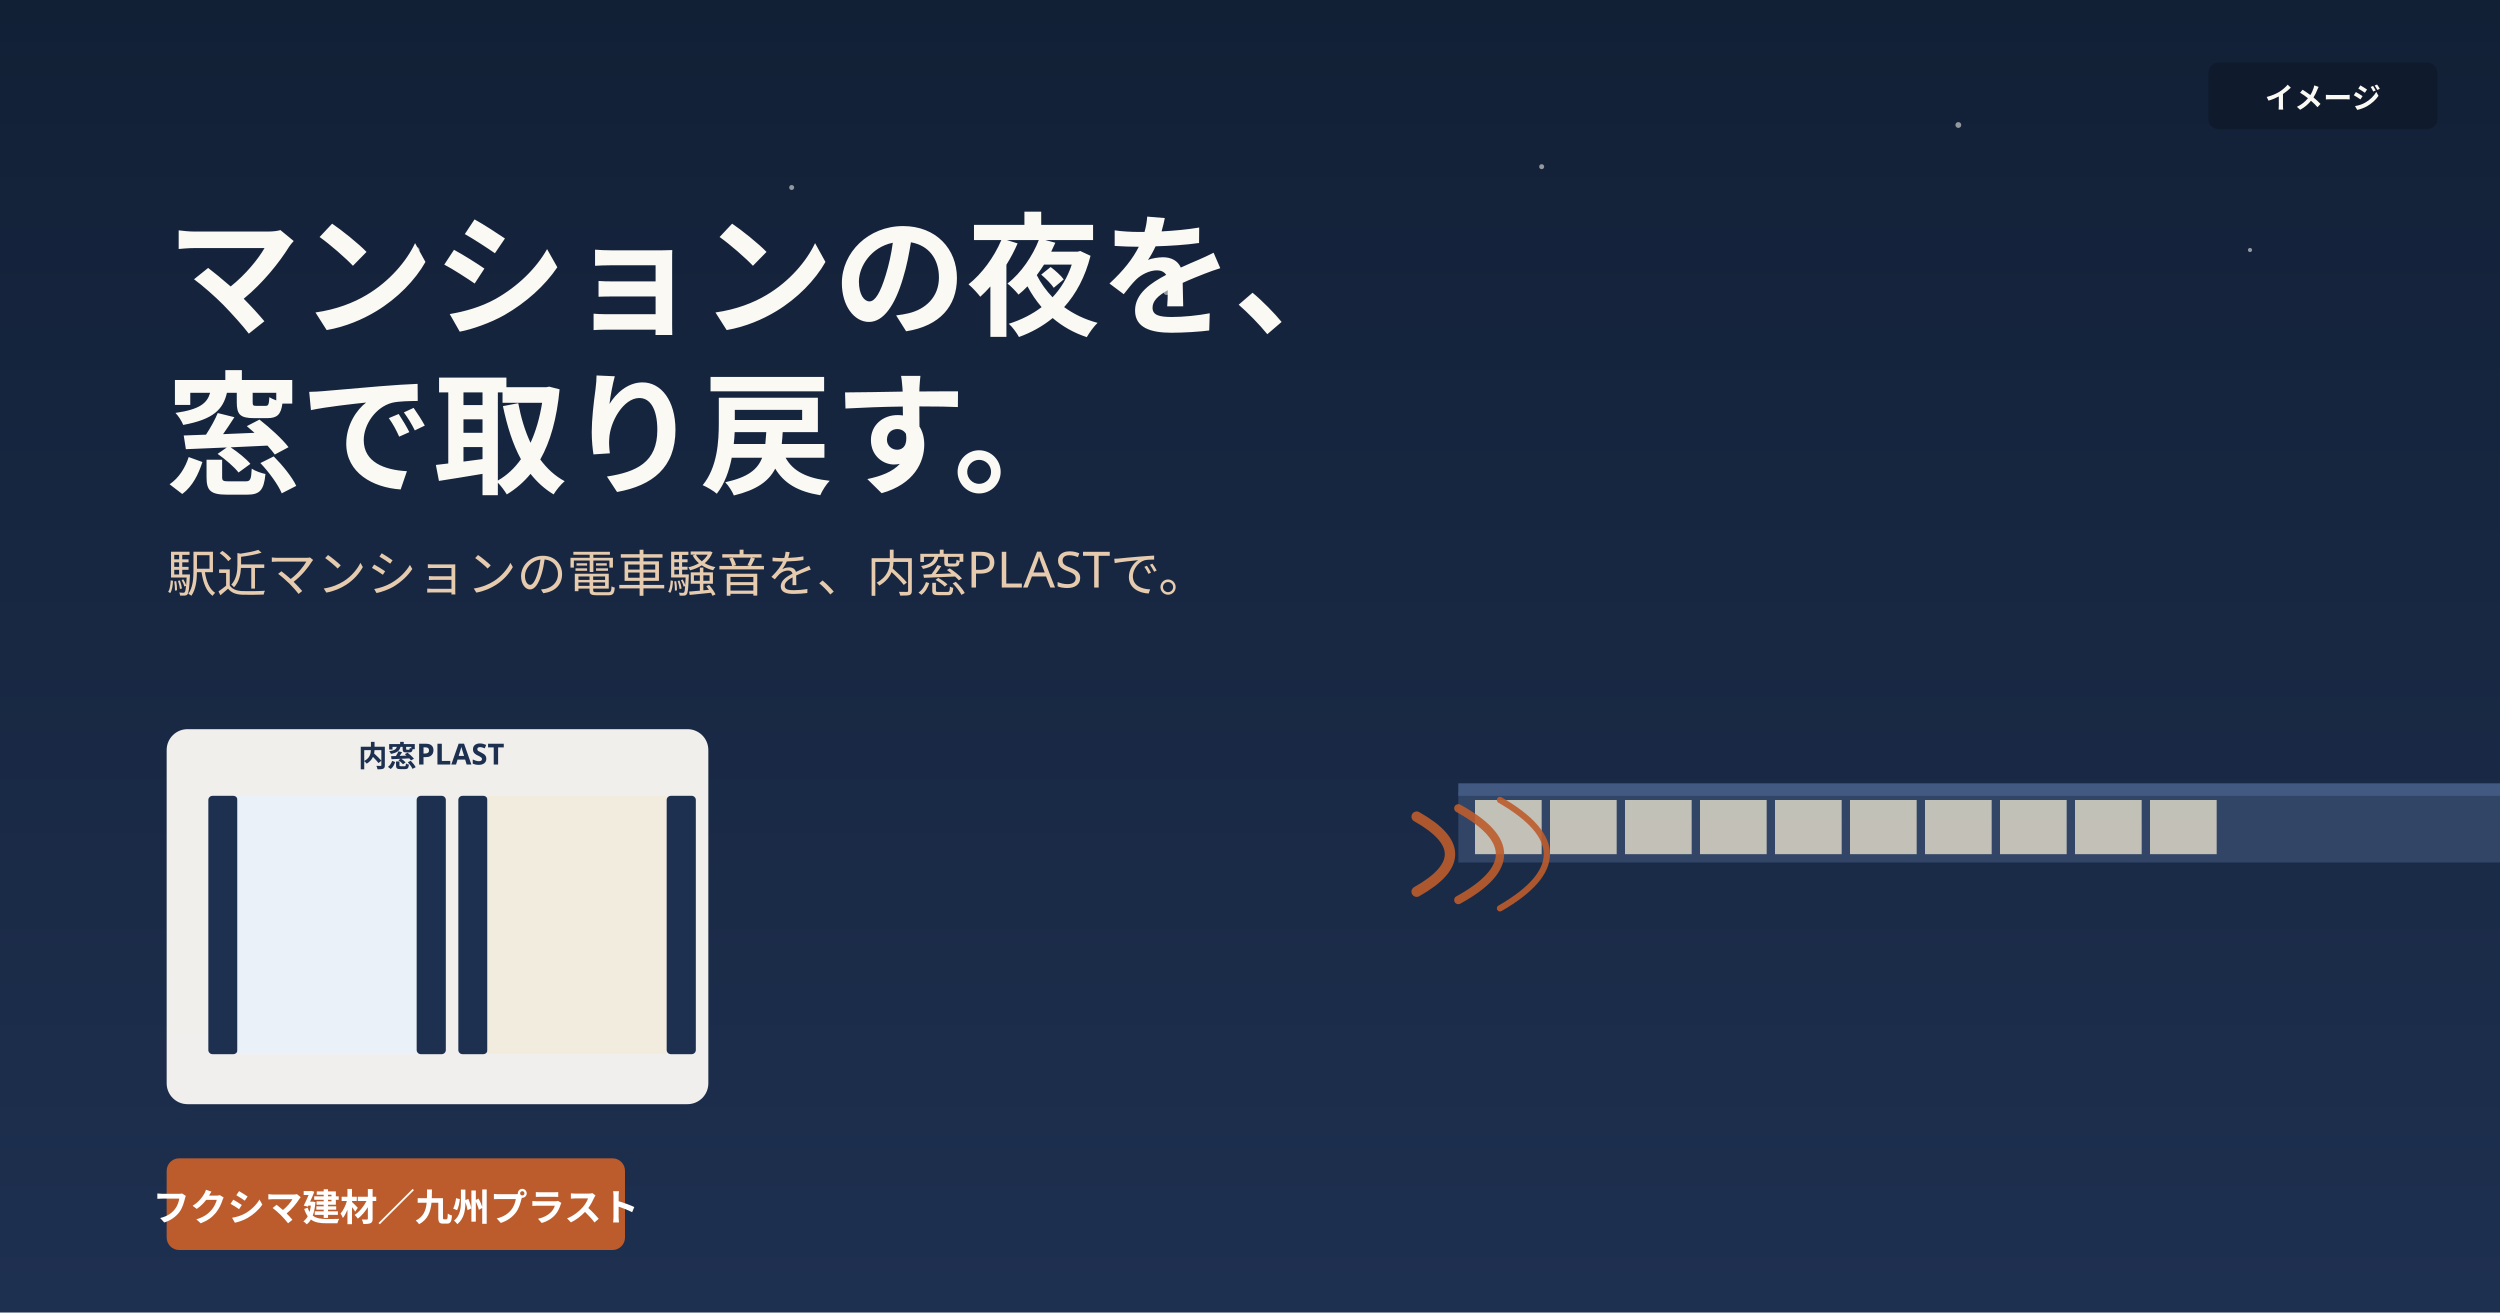
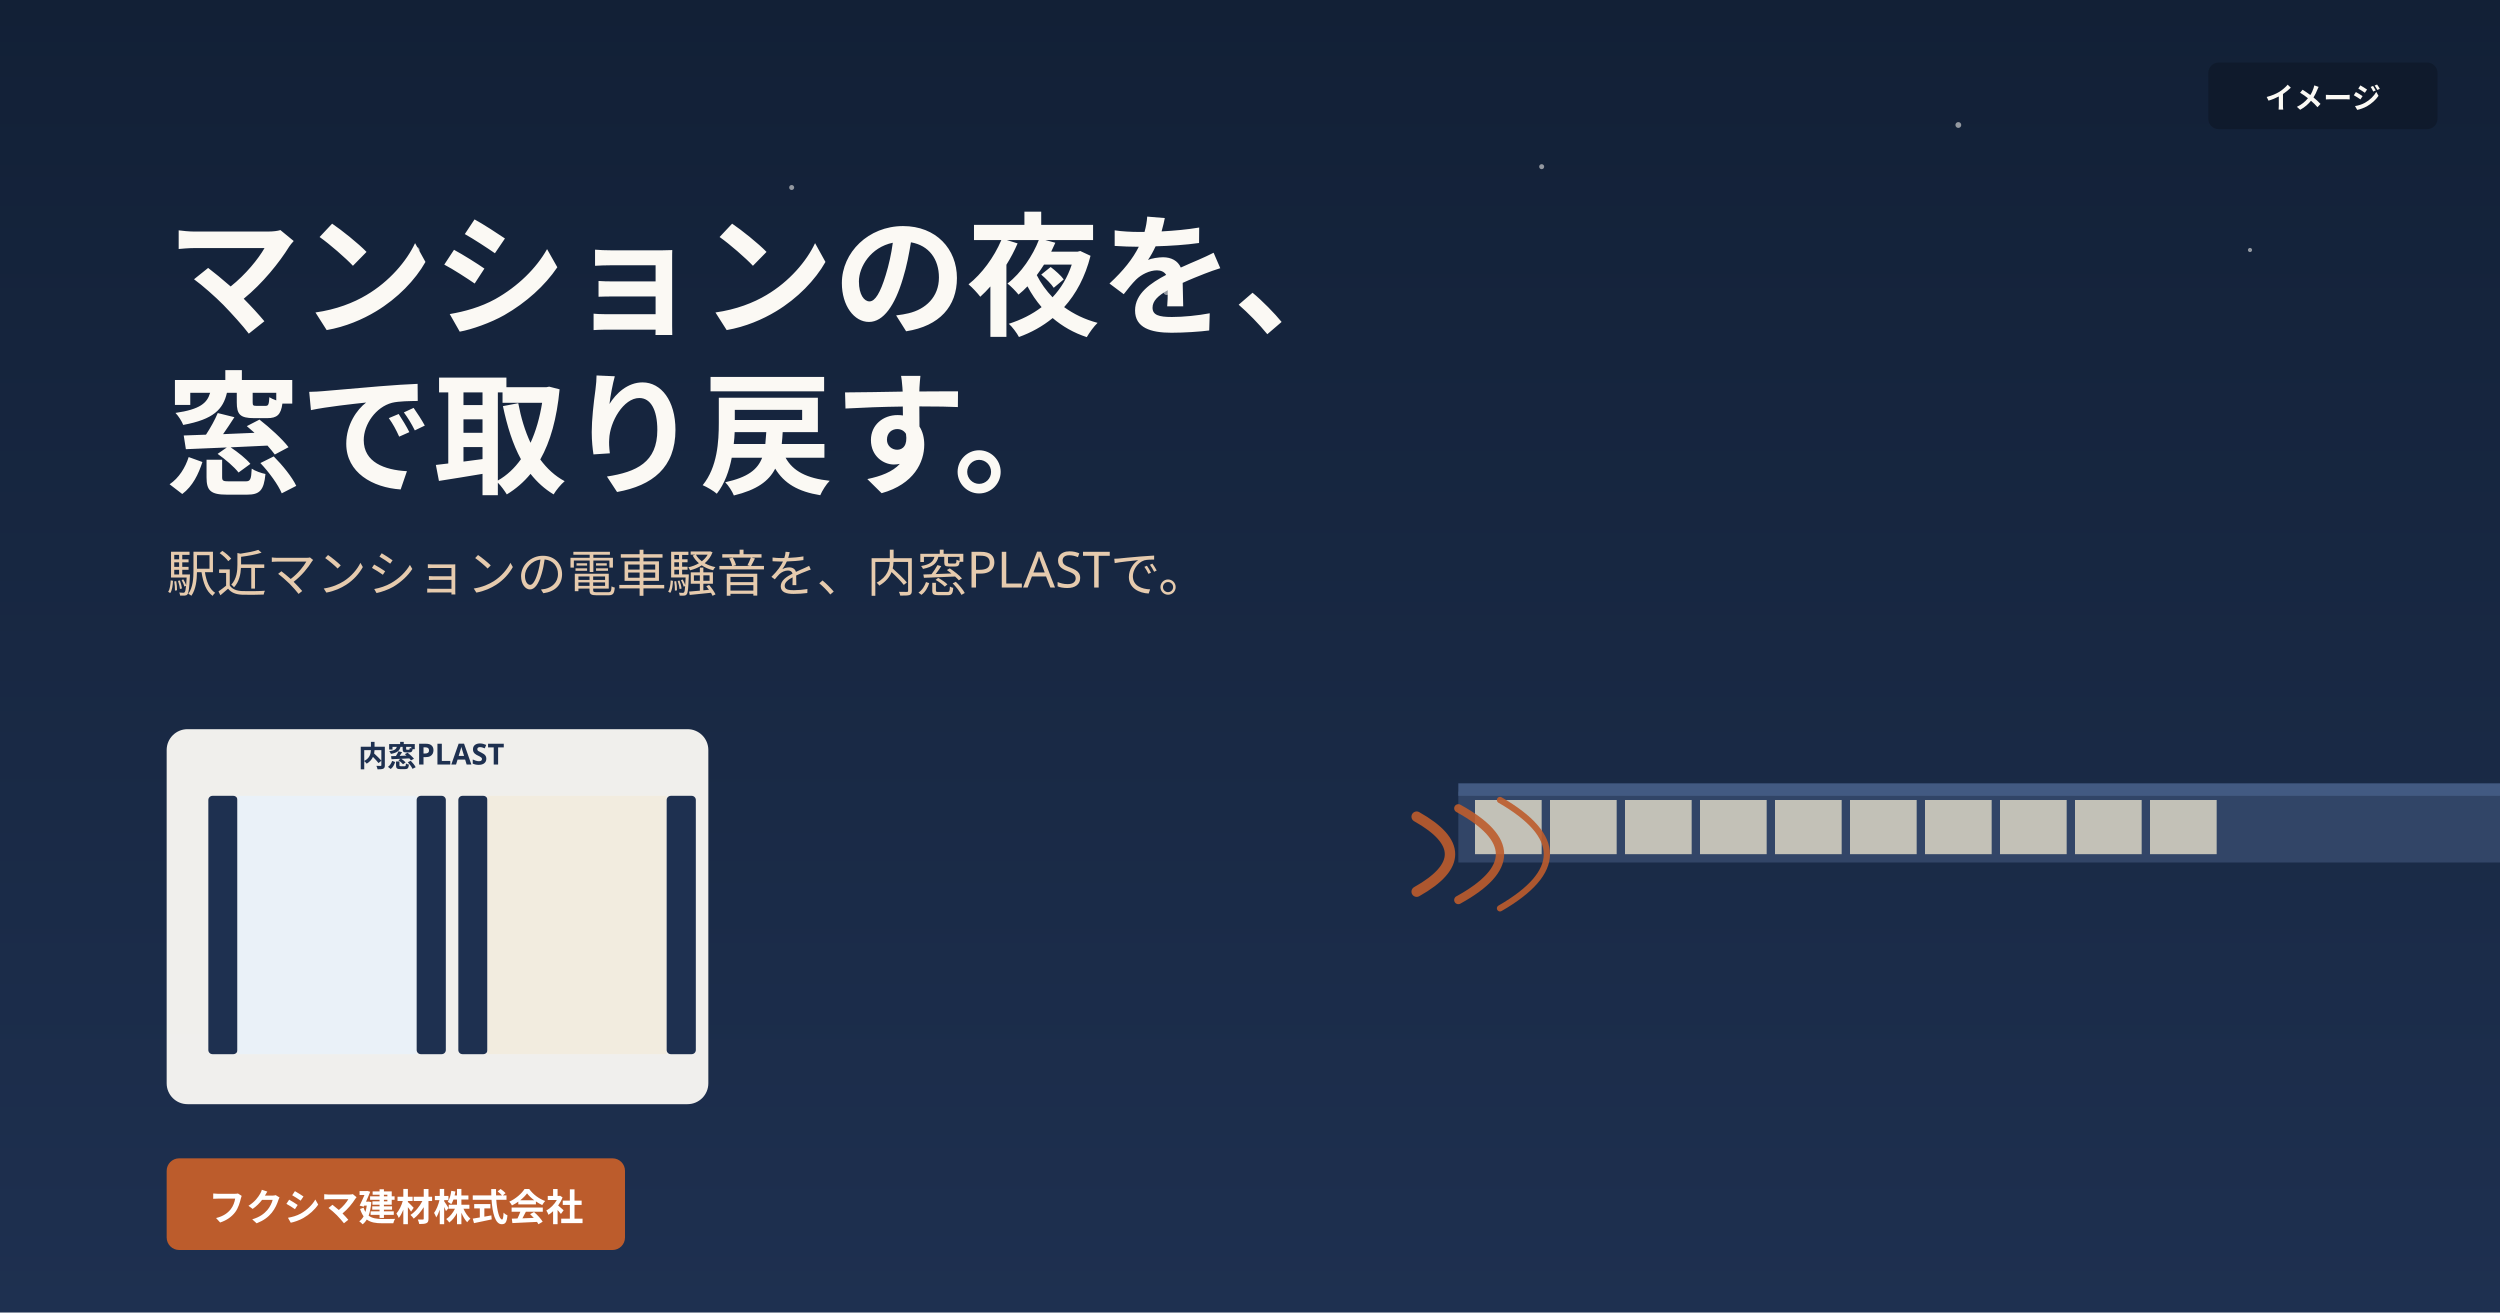
<svg xmlns="http://www.w3.org/2000/svg" viewBox="0 0 1200 630" width="1200" height="630" role="img" aria-label="OGP：マンションの電車騒音を内窓PLASTで">
  <defs>
    <linearGradient id="ogp_bg" x1="0" y1="0" x2="0" y2="1">
      <stop offset="0" stop-color="#122036" />
      <stop offset="1" stop-color="#1E3050" />
    </linearGradient>
  </defs>
  <rect width="1200" height="630" fill="url(#ogp_bg)" />
  <g opacity="0.55">
    <circle cx="200" cy="120" r="1.4" fill="#FBF9F4" />
    <circle cx="380" cy="90" r="1.2" fill="#FBF9F4" />
    <circle cx="560" cy="140" r="1.6" fill="#FBF9F4" />
    <circle cx="740" cy="80" r="1.2" fill="#FBF9F4" />
    <circle cx="940" cy="60" r="1.4" fill="#FBF9F4" />
    <circle cx="1080" cy="120" r="1.0" fill="#FBF9F4" />
  </g>
  <g opacity="0.75">
    <rect x="700" y="380" width="500" height="34" fill="#3A4E72" />
    <rect x="700" y="376" width="500" height="6" fill="#506A95" />
    <rect x="708" y="384" width="32" height="26" fill="#FBF3DC" />
    <rect x="744" y="384" width="32" height="26" fill="#FBF3DC" />
    <rect x="780" y="384" width="32" height="26" fill="#FBF3DC" />
    <rect x="816" y="384" width="32" height="26" fill="#FBF3DC" />
    <rect x="852" y="384" width="32" height="26" fill="#FBF3DC" />
    <rect x="888" y="384" width="32" height="26" fill="#FBF3DC" />
    <rect x="924" y="384" width="32" height="26" fill="#FBF3DC" />
    <rect x="960" y="384" width="32" height="26" fill="#FBF3DC" />
    <rect x="996" y="384" width="32" height="26" fill="#FBF3DC" />
    <rect x="1032" y="384" width="32" height="26" fill="#FBF3DC" />
  </g>
  <g stroke="#BC5C2C" stroke-linecap="round" fill="none" opacity="0.9">
    <path d="M680 392 Q 712 410 680 428" stroke-width="5" />
    <path d="M700 388 Q 740 410 700 432" stroke-width="4" />
    <path d="M720 384 Q 765 410 720 436" stroke-width="3" />
  </g>
  <g>
    <rect x="80" y="350" width="260" height="180" rx="10" fill="#FBF9F4" opacity="0.95" />
    <rect x="100" y="382" width="14" height="124" rx="2" fill="#1E3050" />
    <rect x="114" y="382" width="86" height="124" fill="#EAF1F8" />
    <rect x="200" y="382" width="14" height="124" rx="2" fill="#1E3050" />
    <rect x="220" y="382" width="14" height="124" rx="2" fill="#1E3050" />
    <rect x="234" y="382" width="86" height="124" fill="#F2ECDF" />
    <rect x="320" y="382" width="14" height="124" rx="2" fill="#1E3050" />
    <text x="207" y="368" text-anchor="middle" font-family="'Noto Sans JP',sans-serif" font-size="14" font-weight="700" fill="#1E3050">内窓PLAST</text>
  </g>
  <text x="80" y="156" font-family="'Noto Serif JP',serif" font-size="64" font-weight="900" fill="#FBF9F4">マンションの夜を、</text>
  <text x="80" y="232" font-family="'Noto Serif JP',serif" font-size="64" font-weight="900" fill="#FBF9F4">窓で取り戻す。</text>
  <text x="80" y="284" font-family="'Noto Sans JP',sans-serif" font-size="24" fill="#E6CBAE">駅近マンションの電車騒音を、内窓PLASTで。</text>
  <g>
    <rect x="80" y="556" width="220" height="44" rx="6" fill="#BC5C2C" />
-     <text x="190" y="586" text-anchor="middle" font-family="'Noto Sans JP',sans-serif" font-size="18" font-weight="700" fill="#FFFFFF">フクシマ建材／九州プラスト</text>
+     <text x="190" y="586" text-anchor="middle" font-family="'Noto Sans JP',sans-serif" font-size="18" font-weight="700" fill="#FFFFFF">フクシマ建材株式会社</text>
  </g>
  <g>
    <rect x="1060" y="30" width="110" height="32" rx="5" fill="#0F1A2C" />
    <text x="1115" y="52" text-anchor="middle" font-family="'Noto Sans JP',sans-serif" font-size="14" font-weight="700" fill="#FBF9F4">イメージ</text>
  </g>
</svg>
